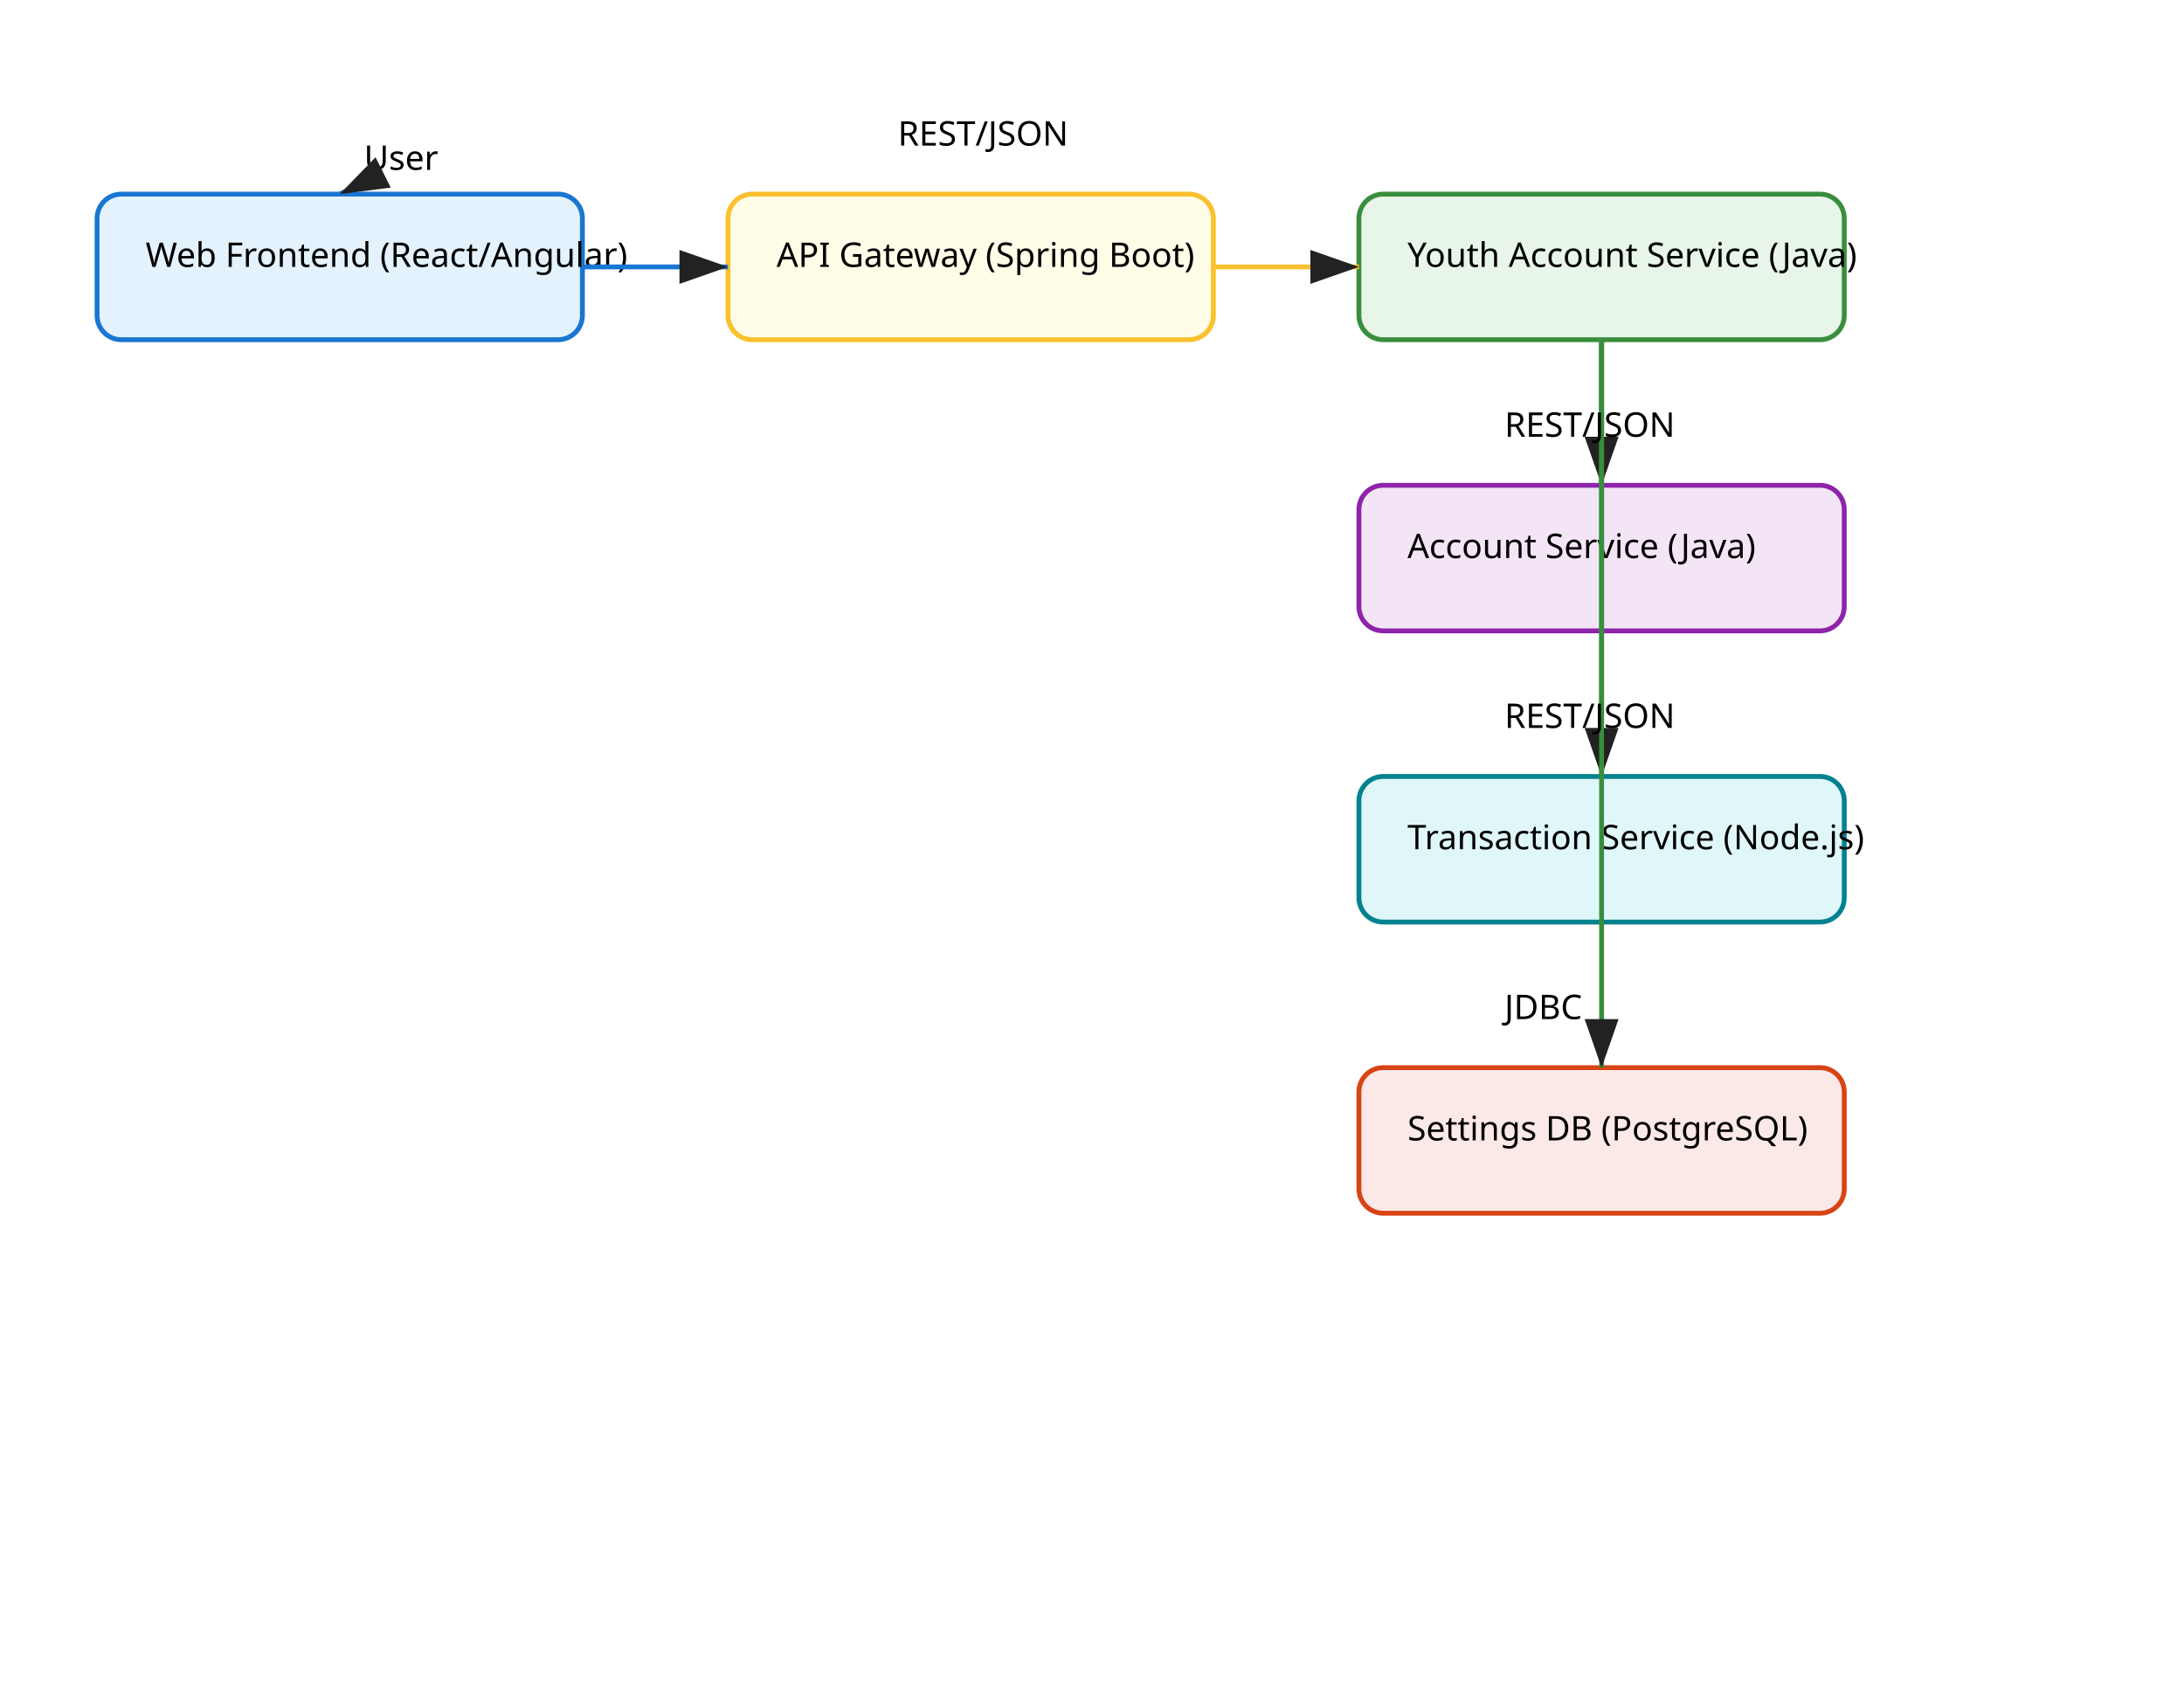
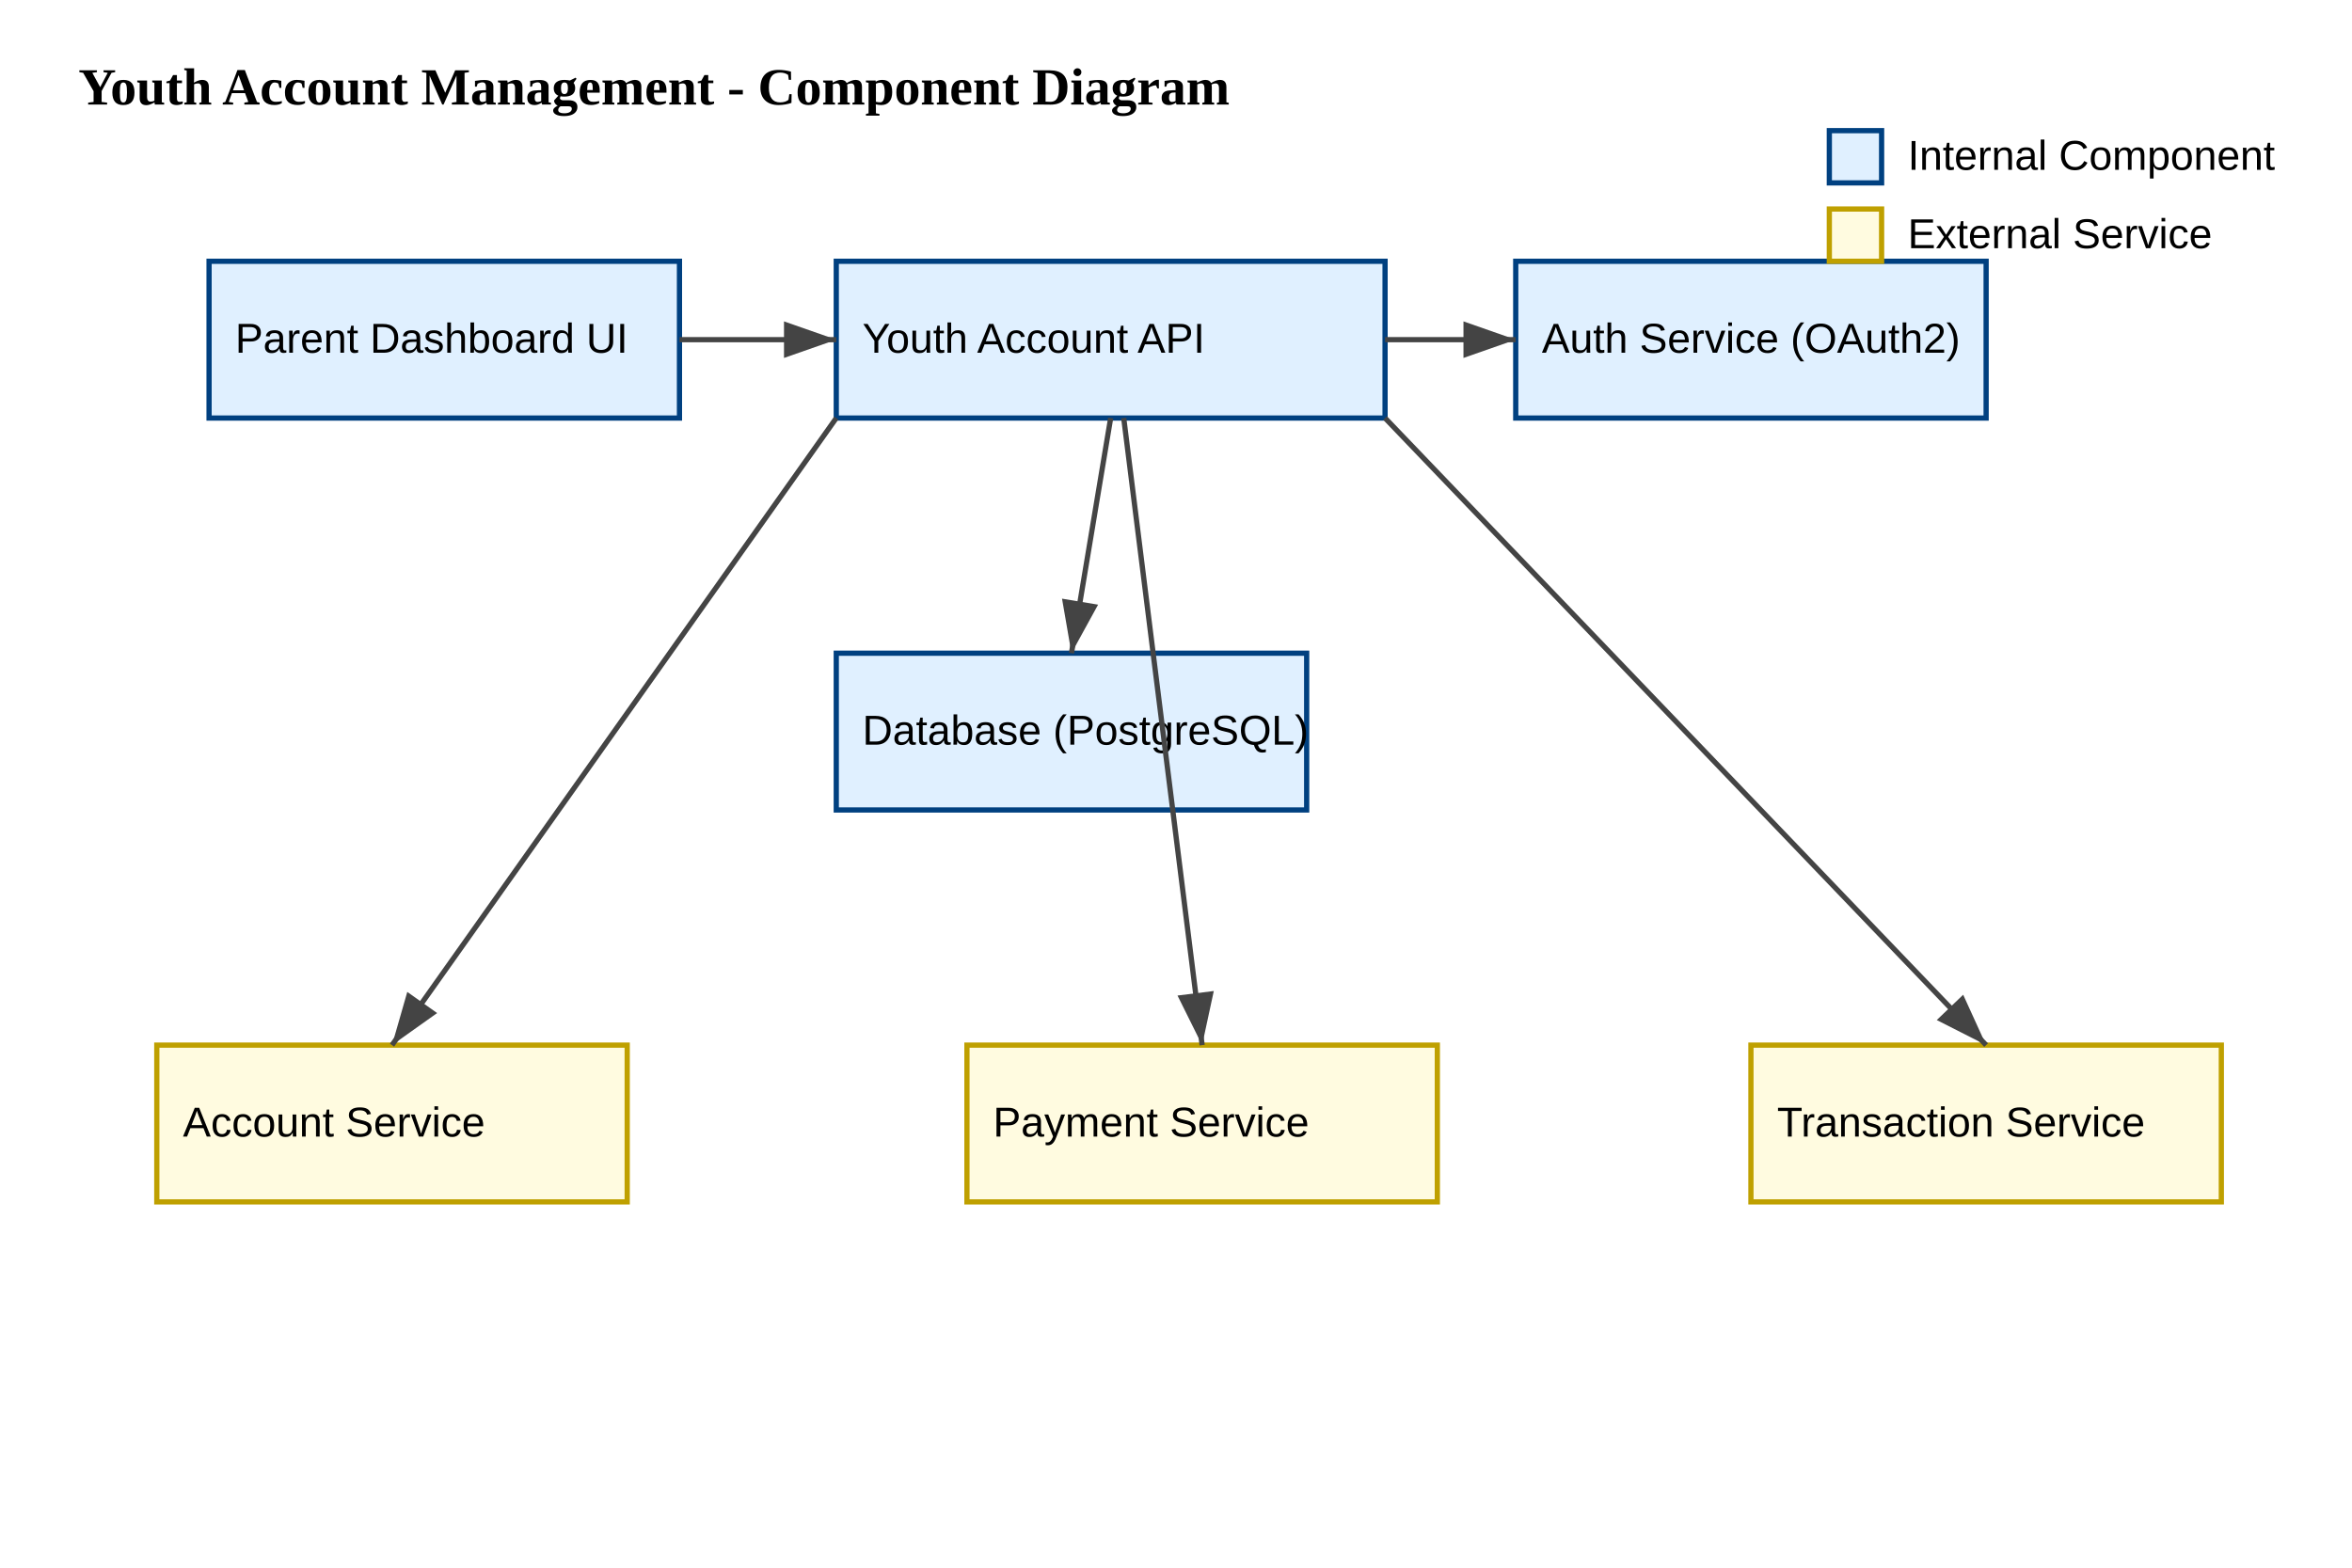
- <svg xmlns="http://www.w3.org/2000/svg" width="900" height="700">
-   <style>.comp { font: 14px sans-serif; }</style>
-   <rect x="40" y="80" width="200" height="60" rx="10" fill="#e3f2fd" stroke="#1976d2" stroke-width="2" />
-   <text x="60" y="110" class="comp">Web Frontend (React/Angular)</text>
-   <rect x="300" y="80" width="200" height="60" rx="10" fill="#fffde7" stroke="#fbc02d" stroke-width="2" />
-   <text x="320" y="110" class="comp">API Gateway (Spring Boot)</text>
-   <rect x="560" y="80" width="200" height="60" rx="10" fill="#e8f5e9" stroke="#388e3c" stroke-width="2" />
-   <text x="580" y="110" class="comp">Youth Account Service (Java)</text>
-   <rect x="560" y="200" width="200" height="60" rx="10" fill="#f3e5f5" stroke="#8e24aa" stroke-width="2" />
-   <text x="580" y="230" class="comp">Account Service (Java)</text>
-   <rect x="560" y="320" width="200" height="60" rx="10" fill="#e0f7fa" stroke="#00838f" stroke-width="2" />
-   <text x="580" y="350" class="comp">Transaction Service (Node.js)</text>
-   <rect x="560" y="440" width="200" height="60" rx="10" fill="#fbe9e7" stroke="#d84315" stroke-width="2" />
-   <text x="580" y="470" class="comp">Settings DB (PostgreSQL)</text>
-   <line x1="240" y1="110" x2="300" y2="110" stroke="#1976d2" stroke-width="2" marker-end="url(#arrow)" />
-   <line x1="500" y1="110" x2="560" y2="110" stroke="#fbc02d" stroke-width="2" marker-end="url(#arrow)" />
-   <line x1="660" y1="140" x2="660" y2="200" stroke="#388e3c" stroke-width="2" marker-end="url(#arrow)" />
-   <line x1="660" y1="140" x2="660" y2="320" stroke="#388e3c" stroke-width="2" marker-end="url(#arrow)" />
-   <line x1="660" y1="140" x2="660" y2="440" stroke="#388e3c" stroke-width="2" marker-end="url(#arrow)" />
+ <svg xmlns="http://www.w3.org/2000/svg" width="900" height="600" viewBox="0 0 900 600">
+   <style>
+     .component { fill: #e0f0ff; stroke: #004080; stroke-width: 2; }
+     .external { fill: #fffbe0; stroke: #bfa000; stroke-width: 2; }
+     .text { font-family: Arial, sans-serif; font-size: 16px; }
+     .title { font-size: 20px; font-weight: bold; }
+     .arrow { stroke: #444; stroke-width: 2; marker-end: url(#arrowhead); }
+   </style>
  <defs>
-     <marker id="arrow" markerWidth="10" markerHeight="7" refX="10" refY="3.5" orient="auto">
-       <polygon points="0 0, 10 3.5, 0 7" fill="#222" />
+     <marker id="arrowhead" markerWidth="10" markerHeight="7" refX="10" refY="3.5" orient="auto">
+       <polygon points="0 0, 10 3.5, 0 7" fill="#444" />
    </marker>
  </defs>
-   <text x="150" y="70" class="comp">User</text>
-   <line x1="150" y1="75" x2="140" y2="80" stroke="#1976d2" stroke-width="2" marker-end="url(#arrow)" />
-   <text x="370" y="60" class="comp">REST/JSON</text>
-   <text x="620" y="180" class="comp">REST/JSON</text>
-   <text x="620" y="300" class="comp">REST/JSON</text>
-   <text x="620" y="420" class="comp">JDBC</text>
+   <text x="30" y="40" class="title">Youth Account Management - Component Diagram</text>
+   <rect x="80" y="100" width="180" height="60" class="component" />
+   <text x="90" y="135" class="text">Parent Dashboard UI</text>
+   <rect x="320" y="100" width="210" height="60" class="component" />
+   <text x="330" y="135" class="text">Youth Account API</text>
+   <rect x="580" y="100" width="180" height="60" class="component" />
+   <text x="590" y="135" class="text">Auth Service (OAuth2)</text>
+   <rect x="320" y="250" width="180" height="60" class="component" />
+   <text x="330" y="285" class="text">Database (PostgreSQL)</text>
+   <rect x="60" y="400" width="180" height="60" class="external" />
+   <text x="70" y="435" class="text">Account Service</text>
+   <rect x="370" y="400" width="180" height="60" class="external" />
+   <text x="380" y="435" class="text">Payment Service</text>
+   <rect x="670" y="400" width="180" height="60" class="external" />
+   <text x="680" y="435" class="text">Transaction Service</text>
+   <line x1="260" y1="130" x2="320" y2="130" class="arrow" />
+   <line x1="530" y1="130" x2="580" y2="130" class="arrow" />
+   <line x1="425" y1="160" x2="410" y2="250" class="arrow" />
+   <line x1="320" y1="160" x2="150" y2="400" class="arrow" />
+   <line x1="430" y1="160" x2="460" y2="400" class="arrow" />
+   <line x1="530" y1="160" x2="760" y2="400" class="arrow" />
+   <rect x="700" y="50" width="20" height="20" class="component" />
+   <text x="730" y="65" class="text">Internal Component</text>
+   <rect x="700" y="80" width="20" height="20" class="external" />
+   <text x="730" y="95" class="text">External Service</text>
</svg>
